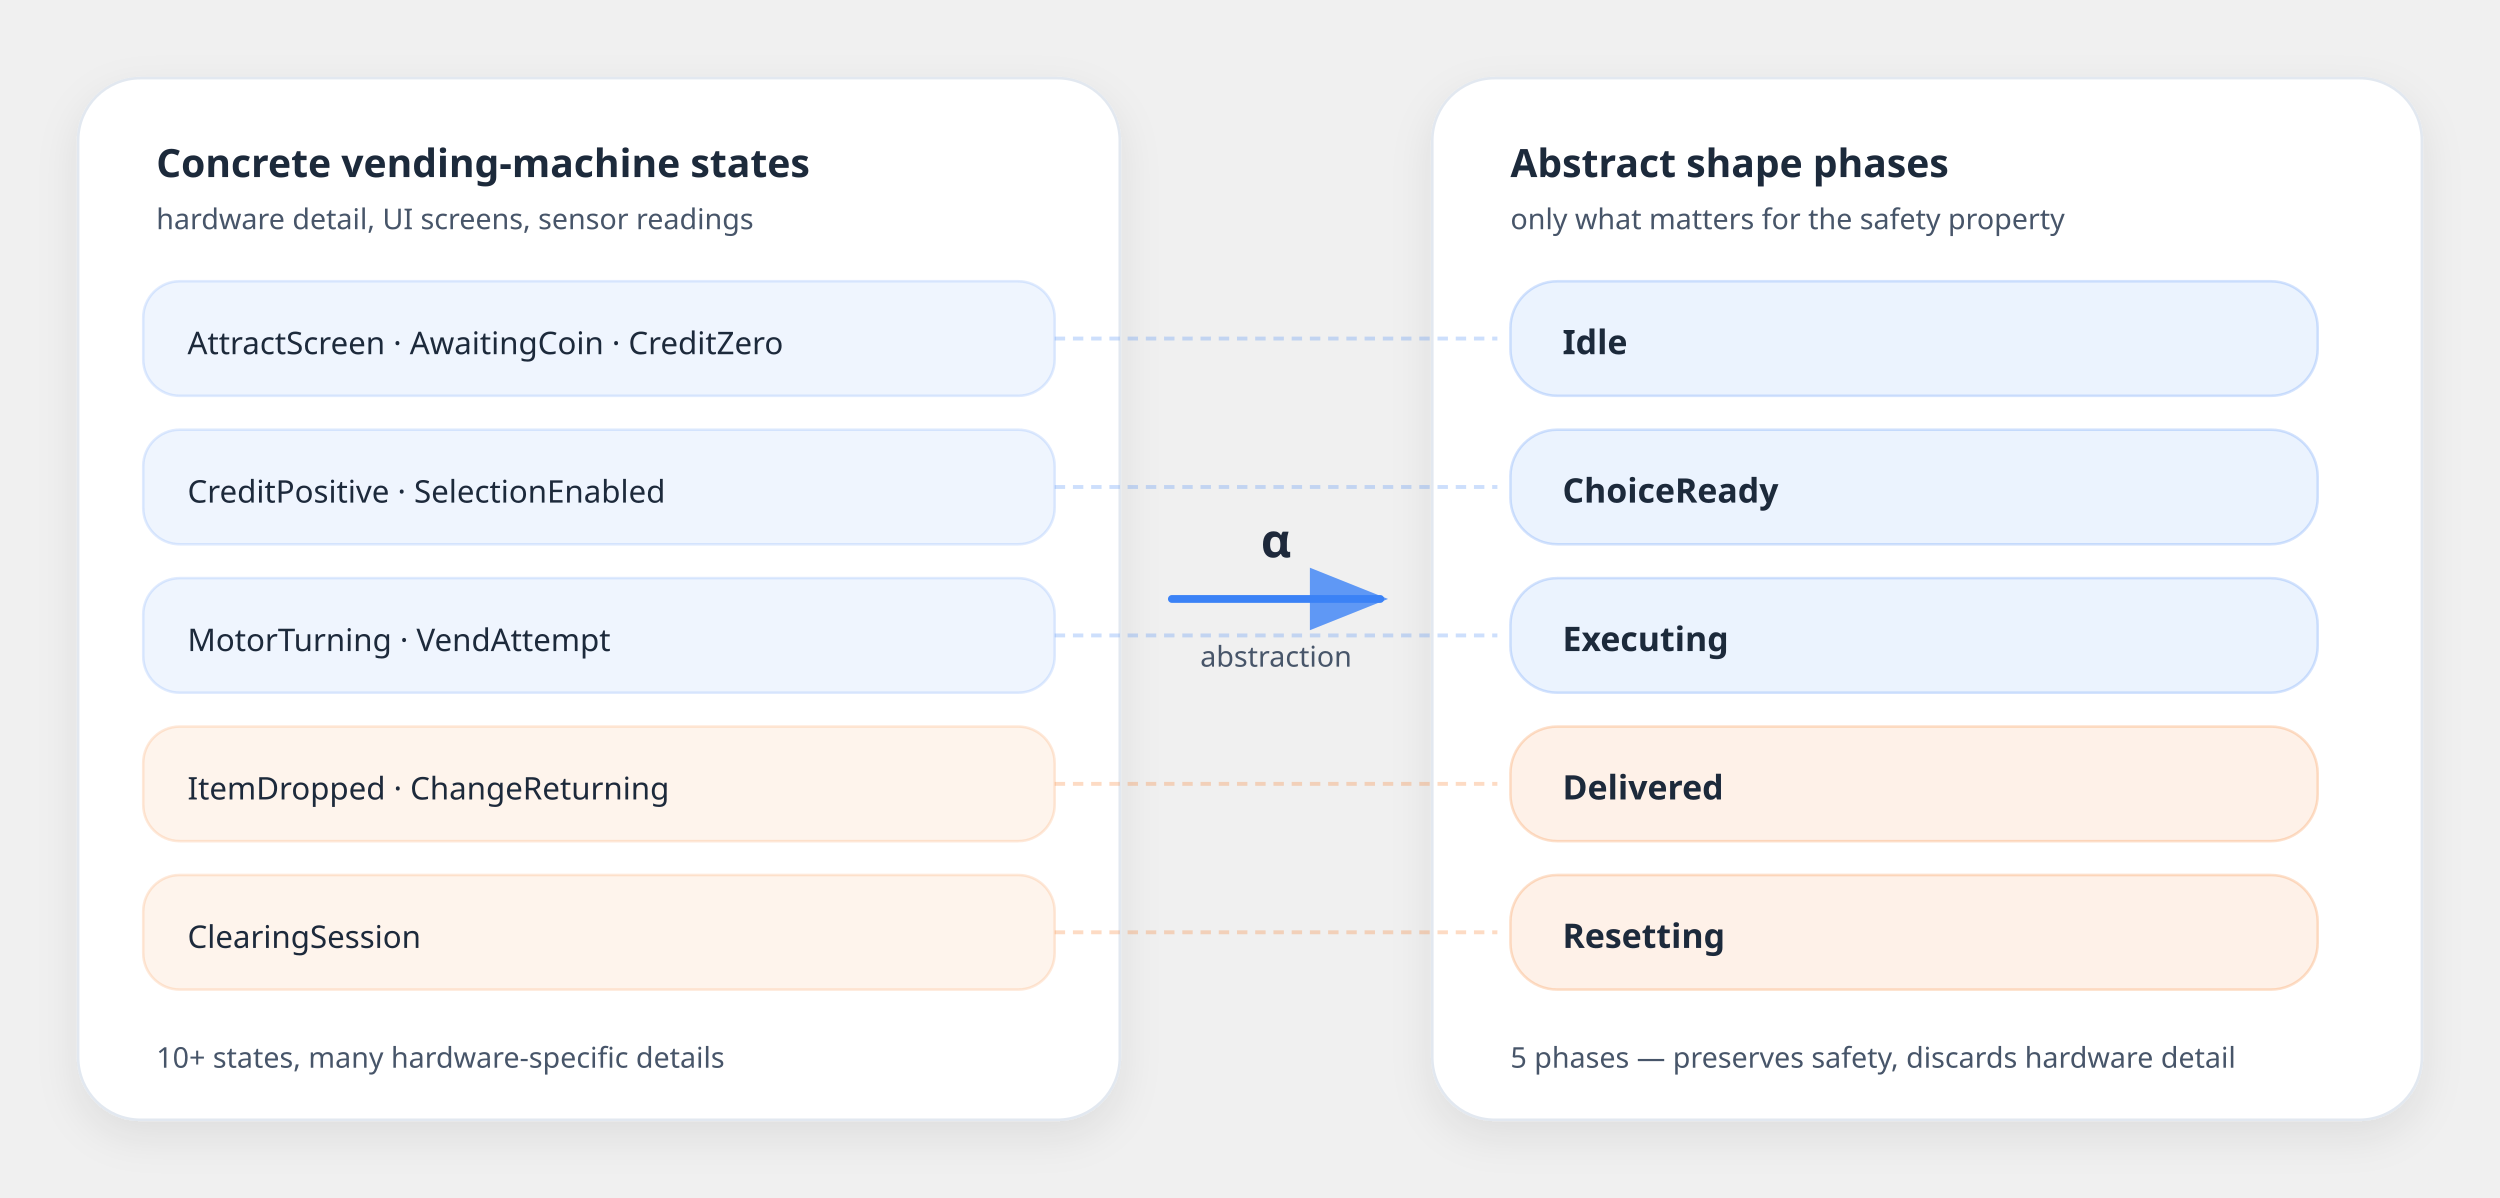
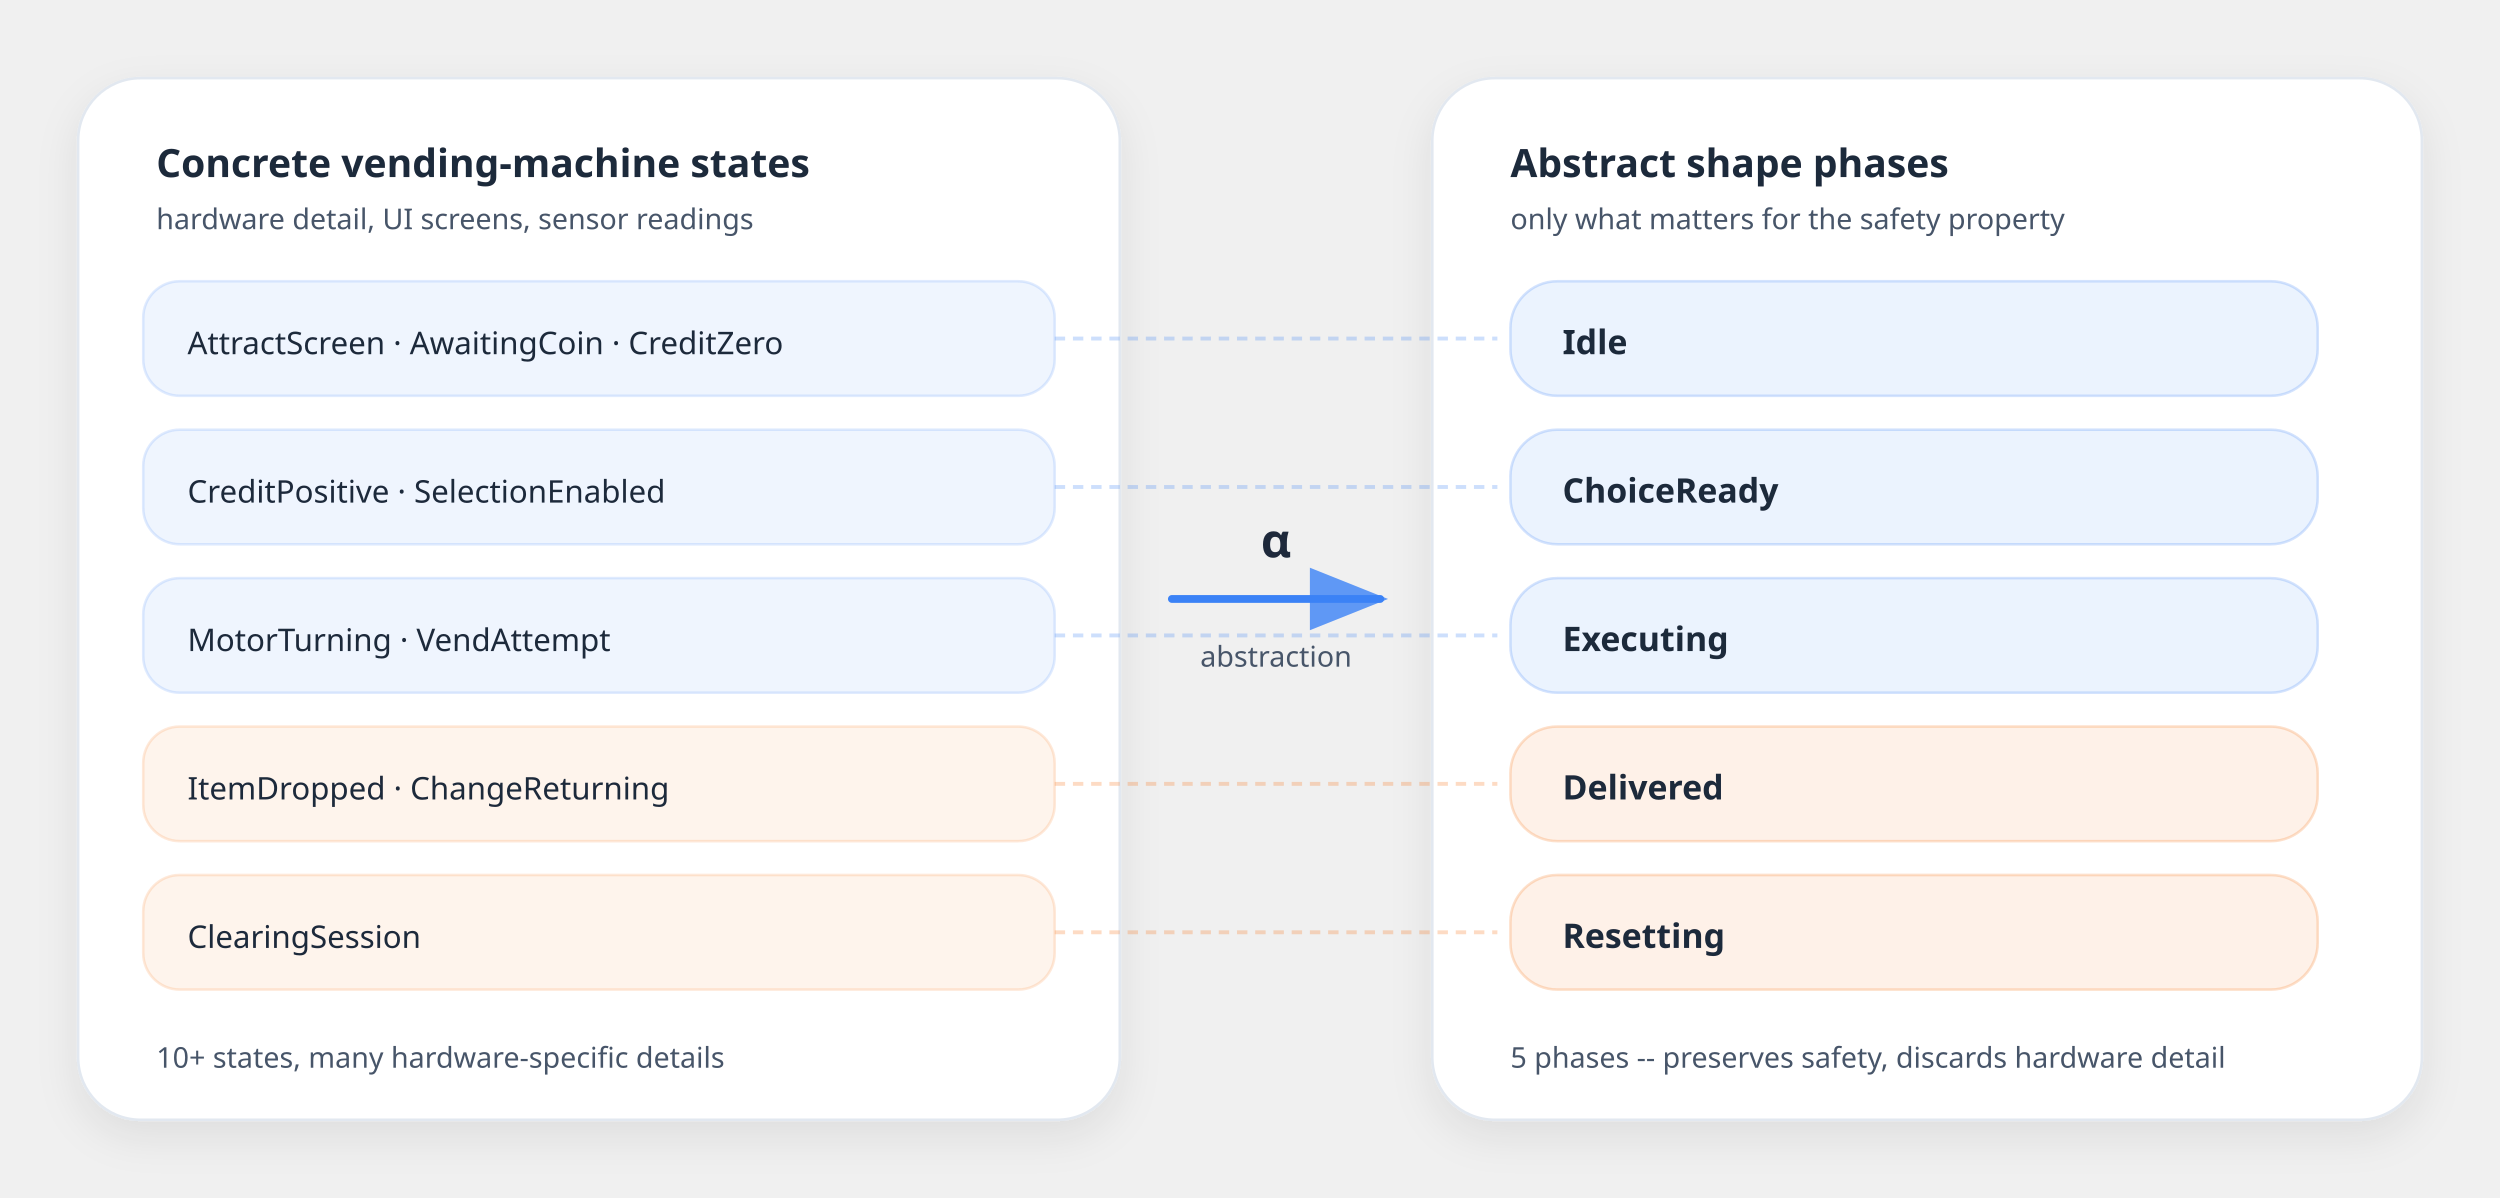
<svg xmlns="http://www.w3.org/2000/svg" class="fp-diagram" viewBox="0 0 960 460" role="img" aria-labelledby="fp-absm-title fp-absm-desc">
  <defs>
    <filter id="fp-absm-sh" x="-10%" y="-10%" width="120%" height="130%">
      <feDropShadow dx="0" dy="6" stdDeviation="8" flood-color="#0F172A" flood-opacity="0.08" />
    </filter>
    <marker id="fp-absm-a" markerWidth="10" markerHeight="10" refX="9" refY="5" orient="auto">
      <path d="M0,1 L10,5 L0,9 Z" fill="#3B82F6" fill-opacity="0.8" />
    </marker>
  </defs>
  <g filter="url(#fp-absm-sh)">
    <rect x="30" y="30" width="400" height="400" rx="24" fill="#FFFFFF" stroke="#E2E8F0" />
    <text x="60" y="68" font-size="15" font-weight="900" fill="#1E293B" font-family="Atkinson Hyperlegible, system-ui, sans-serif">
      Concrete vending-machine states
    </text>
    <text x="60" y="88" font-size="11" fill="#475569" font-family="Atkinson Hyperlegible, system-ui, sans-serif">
      hardware detail, UI screens, sensor readings
    </text>
    <rect x="55" y="108" width="350" height="44" rx="14" fill="rgba(59,130,246,0.08)" stroke="rgba(59,130,246,0.16)" />
    <text x="72" y="136" font-size="12" fill="#1E293B" font-family="Atkinson Hyperlegible, system-ui, sans-serif">
      AttractScreen · AwaitingCoin · CreditZero
    </text>
    <rect x="55" y="165" width="350" height="44" rx="14" fill="rgba(59,130,246,0.08)" stroke="rgba(59,130,246,0.16)" />
    <text x="72" y="193" font-size="12" fill="#1E293B" font-family="Atkinson Hyperlegible, system-ui, sans-serif">
      CreditPositive · SelectionEnabled
    </text>
    <rect x="55" y="222" width="350" height="44" rx="14" fill="rgba(59,130,246,0.08)" stroke="rgba(59,130,246,0.16)" />
    <text x="72" y="250" font-size="12" fill="#1E293B" font-family="Atkinson Hyperlegible, system-ui, sans-serif">
      MotorTurning · VendAttempt
    </text>
    <rect x="55" y="279" width="350" height="44" rx="14" fill="rgba(249,115,22,0.08)" stroke="rgba(249,115,22,0.16)" />
    <text x="72" y="307" font-size="12" fill="#1E293B" font-family="Atkinson Hyperlegible, system-ui, sans-serif">
      ItemDropped · ChangeReturning
    </text>
    <rect x="55" y="336" width="350" height="44" rx="14" fill="rgba(249,115,22,0.08)" stroke="rgba(249,115,22,0.16)" />
    <text x="72" y="364" font-size="12" fill="#1E293B" font-family="Atkinson Hyperlegible, system-ui, sans-serif">
      ClearingSession
    </text>
    <text x="60" y="410" font-size="11" fill="#475569" font-family="Atkinson Hyperlegible, system-ui, sans-serif">
      10+ states, many hardware-specific details
    </text>
  </g>
  <path d="M 450,230 C 500,230 480,230 530,230" stroke="#3B82F6" stroke-width="3" fill="none" marker-end="url(#fp-absm-a)" stroke-linecap="round" />
  <text x="490" y="214" font-size="18" font-weight="900" fill="#1E293B" text-anchor="middle" font-family="Atkinson Hyperlegible, system-ui, sans-serif">α</text>
  <text x="490" y="256" font-size="11" fill="#475569" text-anchor="middle" font-family="Atkinson Hyperlegible, system-ui, sans-serif">abstraction</text>
  <g filter="url(#fp-absm-sh)">
    <rect x="550" y="30" width="380" height="400" rx="24" fill="#FFFFFF" stroke="#E2E8F0" />
    <text x="580" y="68" font-size="15" font-weight="900" fill="#1E293B" font-family="Atkinson Hyperlegible, system-ui, sans-serif">
      Abstract shape phases
    </text>
    <text x="580" y="88" font-size="11" fill="#475569" font-family="Atkinson Hyperlegible, system-ui, sans-serif">
      only what matters for the safety property
    </text>
    <rect x="580" y="108" width="310" height="44" rx="18" fill="rgba(59,130,246,0.10)" stroke="rgba(59,130,246,0.22)" />
    <text x="600" y="136" font-size="13" font-weight="900" fill="#1E293B" font-family="Atkinson Hyperlegible, system-ui, sans-serif">Idle</text>
    <rect x="580" y="165" width="310" height="44" rx="18" fill="rgba(59,130,246,0.10)" stroke="rgba(59,130,246,0.22)" />
    <text x="600" y="193" font-size="13" font-weight="900" fill="#1E293B" font-family="Atkinson Hyperlegible, system-ui, sans-serif">ChoiceReady</text>
    <rect x="580" y="222" width="310" height="44" rx="18" fill="rgba(59,130,246,0.10)" stroke="rgba(59,130,246,0.22)" />
    <text x="600" y="250" font-size="13" font-weight="900" fill="#1E293B" font-family="Atkinson Hyperlegible, system-ui, sans-serif">Executing</text>
    <rect x="580" y="279" width="310" height="44" rx="18" fill="rgba(249,115,22,0.10)" stroke="rgba(249,115,22,0.22)" />
    <text x="600" y="307" font-size="13" font-weight="900" fill="#1E293B" font-family="Atkinson Hyperlegible, system-ui, sans-serif">Delivered</text>
    <rect x="580" y="336" width="310" height="44" rx="18" fill="rgba(249,115,22,0.10)" stroke="rgba(249,115,22,0.22)" />
    <text x="600" y="364" font-size="13" font-weight="900" fill="#1E293B" font-family="Atkinson Hyperlegible, system-ui, sans-serif">Resetting</text>
    <text x="580" y="410" font-size="11" fill="#475569" font-family="Atkinson Hyperlegible, system-ui, sans-serif">
-       5 phases — preserves safety, discards hardware detail
+       5 phases -- preserves safety, discards hardware detail
    </text>
  </g>
  <line x1="405" y1="130" x2="575" y2="130" stroke="rgba(59,130,246,0.25)" stroke-width="1.5" stroke-dasharray="4,3" />
  <line x1="405" y1="187" x2="575" y2="187" stroke="rgba(59,130,246,0.25)" stroke-width="1.5" stroke-dasharray="4,3" />
  <line x1="405" y1="244" x2="575" y2="244" stroke="rgba(59,130,246,0.25)" stroke-width="1.5" stroke-dasharray="4,3" />
  <line x1="405" y1="301" x2="575" y2="301" stroke="rgba(249,115,22,0.25)" stroke-width="1.5" stroke-dasharray="4,3" />
  <line x1="405" y1="358" x2="575" y2="358" stroke="rgba(249,115,22,0.25)" stroke-width="1.5" stroke-dasharray="4,3" />
</svg>
